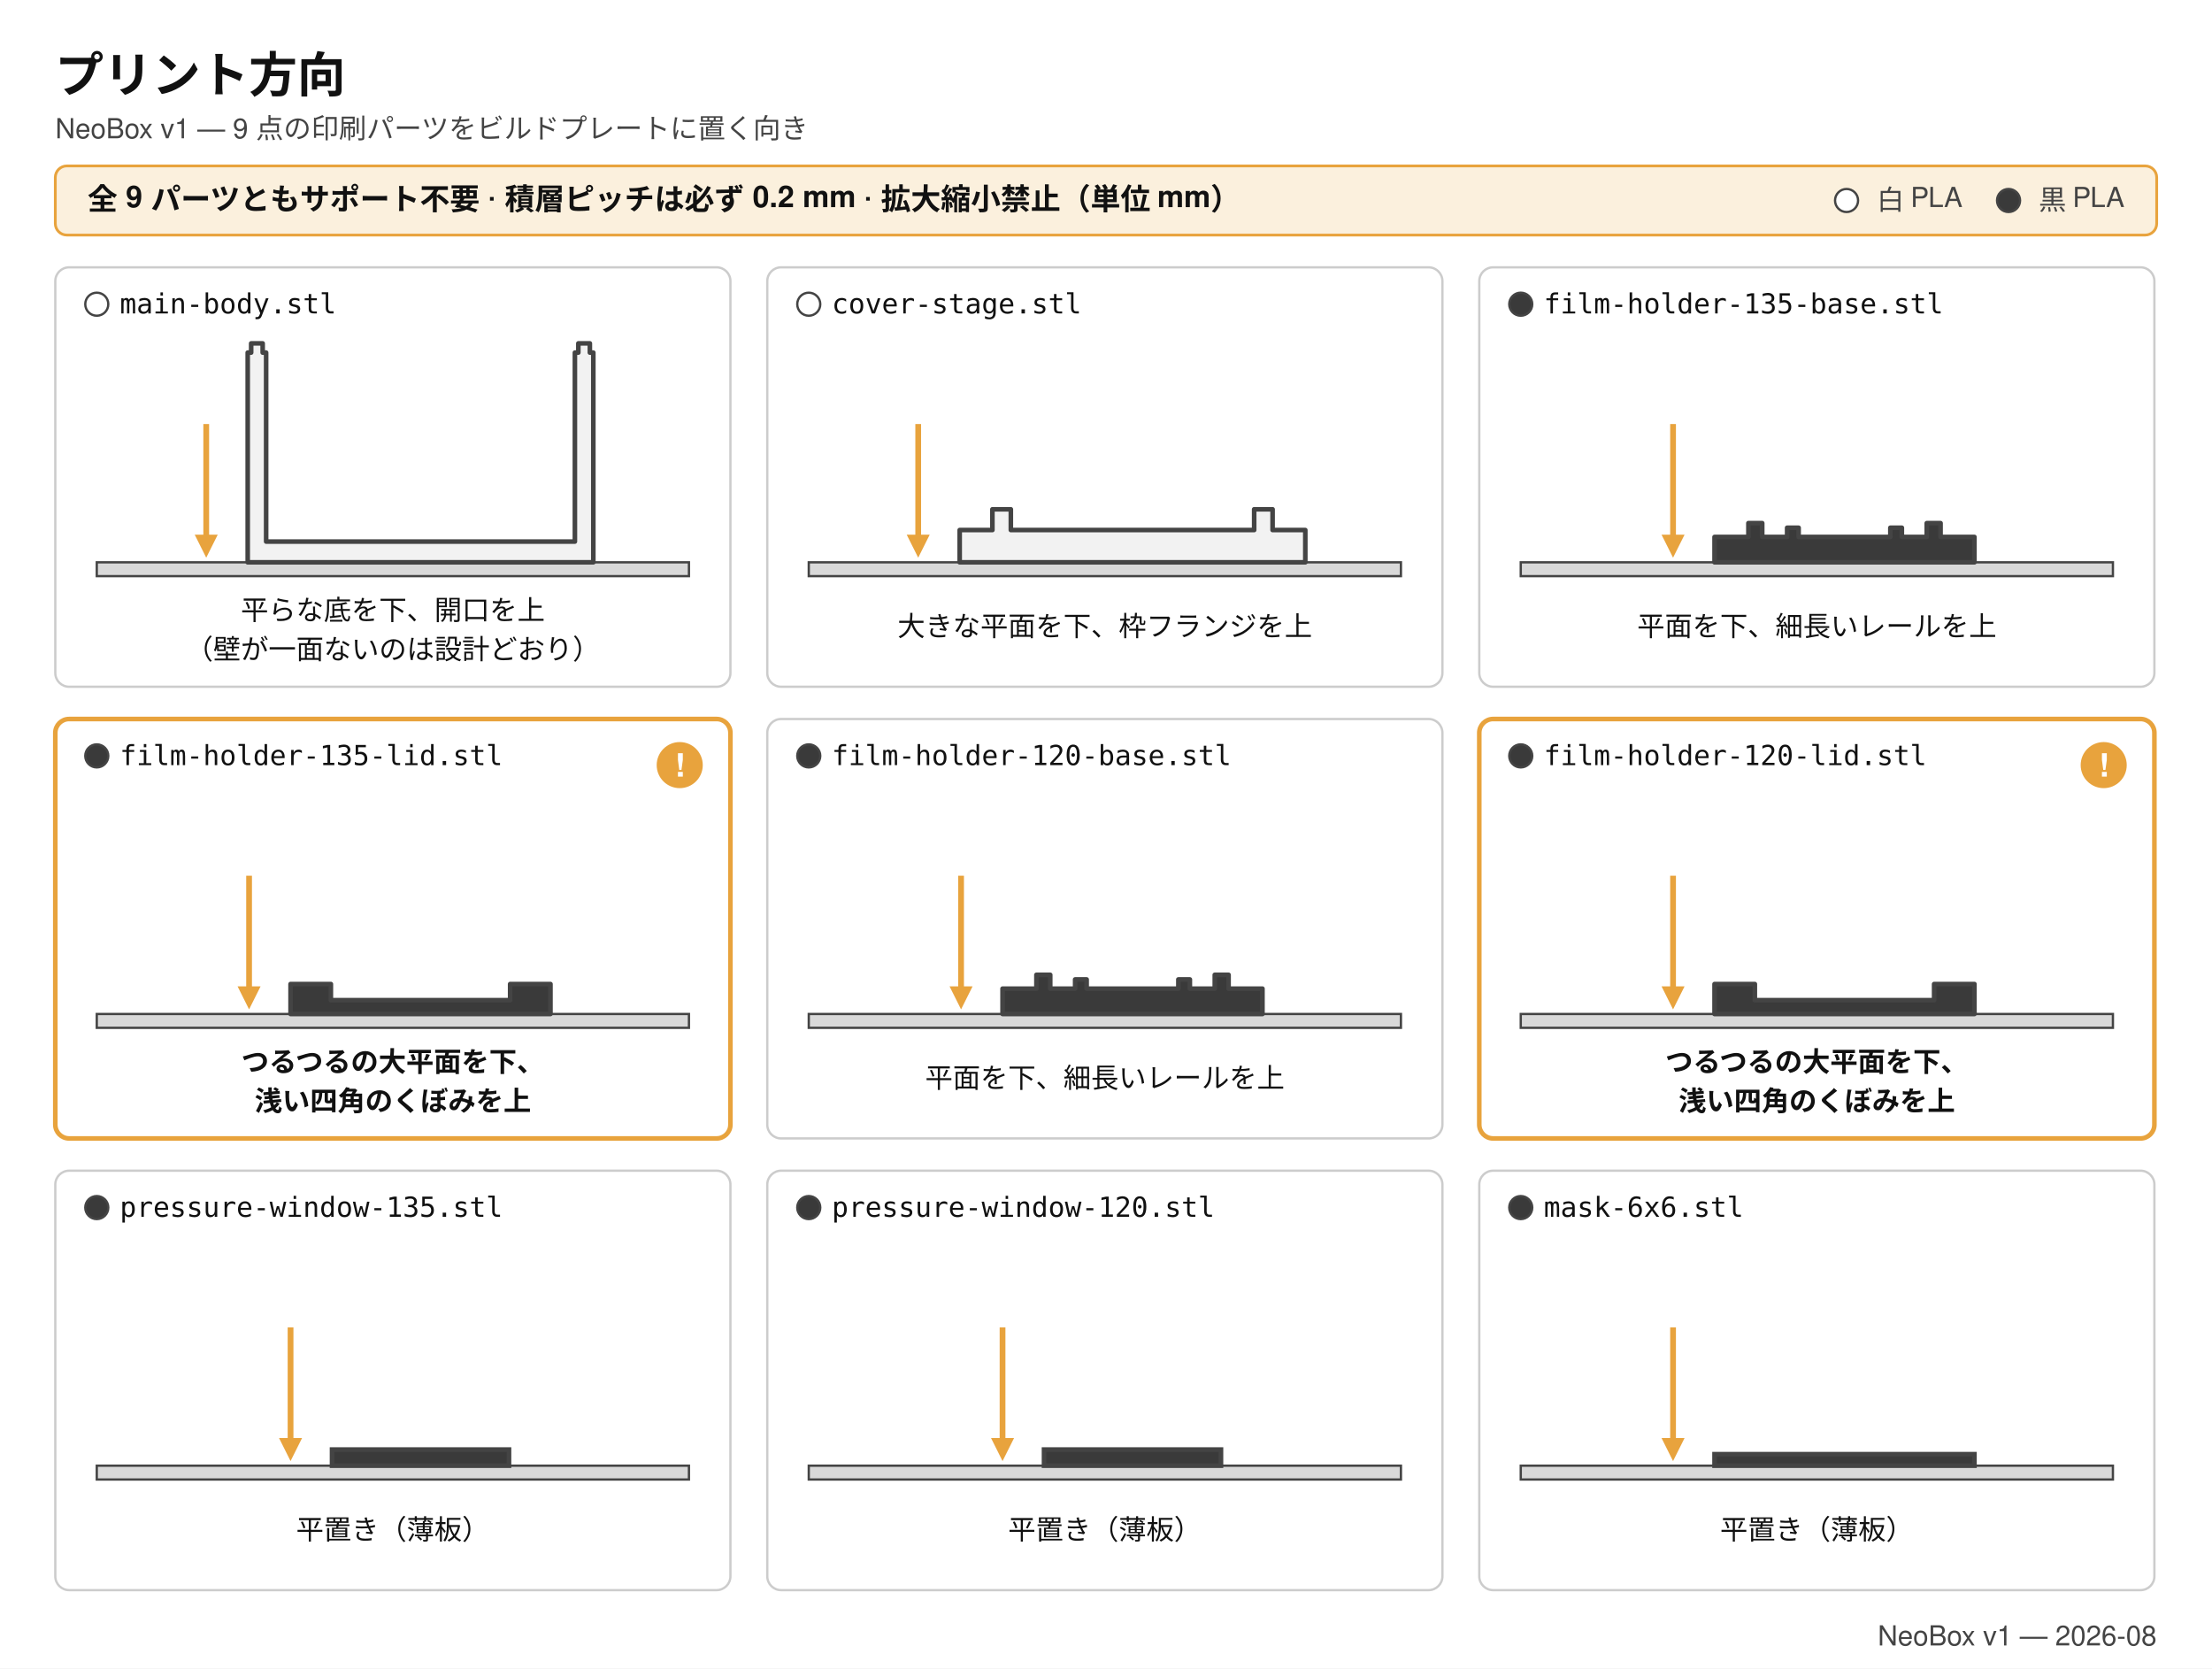
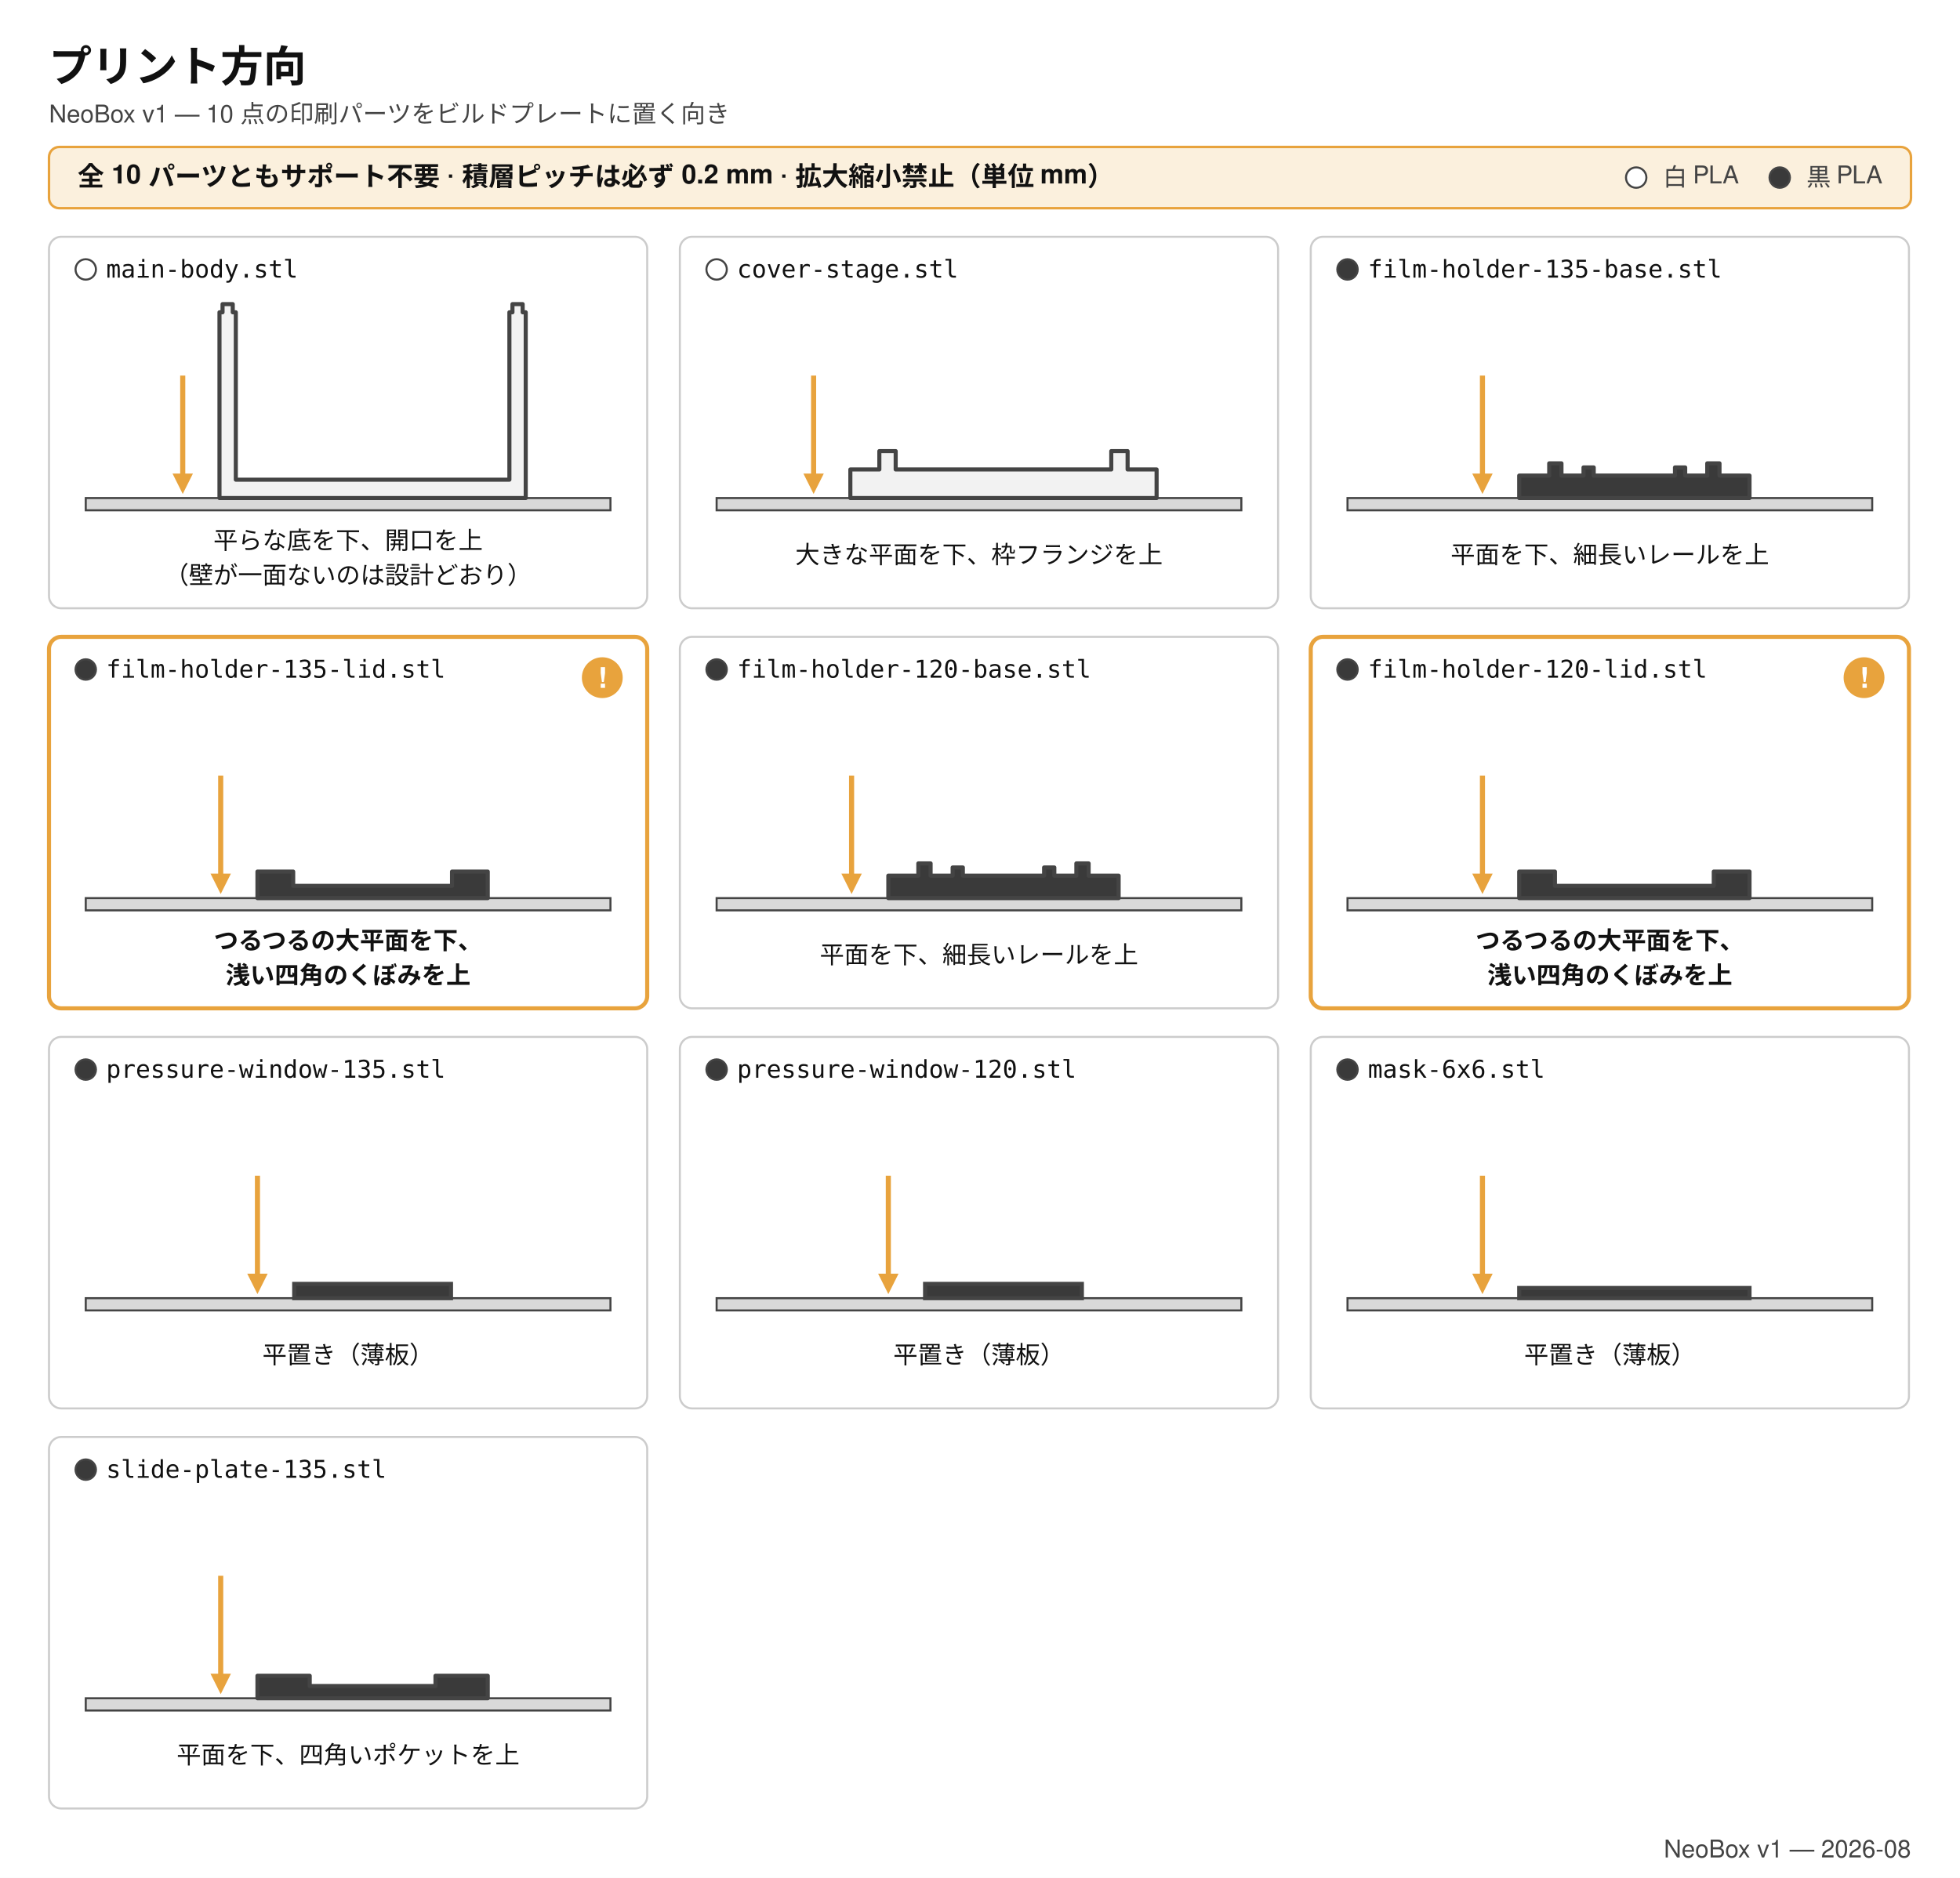
- <svg xmlns="http://www.w3.org/2000/svg" width="960" height="724" viewBox="0 0 960 724">
-   <rect x="0.0" y="0.0" width="960.0" height="724.0" fill="#ffffff" />
+ <svg xmlns="http://www.w3.org/2000/svg" width="960" height="920" viewBox="0 0 960 920">
+   <rect x="0.0" y="0.0" width="960.0" height="920.0" fill="#ffffff" />
  <text x="24.0" y="40.0" font-family="Helvetica, Arial, sans-serif" font-size="21" fill="#111" text-anchor="start" font-weight="bold">プリント方向</text>
-   <text x="24.0" y="60.0" font-family="Helvetica, Arial, sans-serif" font-size="12" fill="#444" text-anchor="start">NeoBox v1 — 9 点の印刷パーツをビルドプレートに置く向き</text>
+   <text x="24.0" y="60.0" font-family="Helvetica, Arial, sans-serif" font-size="12" fill="#444" text-anchor="start">NeoBox v1 — 10 点の印刷パーツをビルドプレートに置く向き</text>
  <rect x="24.0" y="72.0" width="912.0" height="30.0" fill="#fbf0dd" stroke="#e8a33d" stroke-width="1.2" rx="5" />
-   <text x="38.0" y="91.0" font-family="Helvetica, Arial, sans-serif" font-size="13" fill="#111" text-anchor="start" font-weight="bold">全 9 パーツともサポート不要 · 積層ピッチは必ず 0.2 mm · 拡大縮小禁止（単位 mm）</text>
+   <text x="38.0" y="91.0" font-family="Helvetica, Arial, sans-serif" font-size="13" fill="#111" text-anchor="start" font-weight="bold">全 10 パーツともサポート不要 · 積層ピッチは必ず 0.2 mm · 拡大縮小禁止（単位 mm）</text>
  <text x="922.0" y="91.0" font-family="Helvetica, Arial, sans-serif" font-size="12" fill="#444" text-anchor="end">黒 PLA</text>
  <circle cx="871.7" cy="87.0" r="5" fill="#3a3a3a" stroke="#444" stroke-width="1" />
  <text x="851.7" y="91.0" font-family="Helvetica, Arial, sans-serif" font-size="12" fill="#444" text-anchor="end">白 PLA</text>
  <circle cx="801.4" cy="87.0" r="5" fill="#ffffff" stroke="#444" stroke-width="1" />
  <rect x="24.0" y="116.0" width="293.0" height="182.0" fill="#ffffff" stroke="#cccccc" stroke-width="1" rx="6" />
  <circle cx="42.0" cy="132.0" r="5" fill="#ffffff" stroke="#444" stroke-width="1" />
  <text x="52.0" y="136.0" font-family="SFMono-Regular, Menlo, Consolas, monospace" font-size="12" fill="#111" text-anchor="start">main-body.stl</text>
  <rect x="42.0" y="244.0" width="257.0" height="6.0" fill="#d9d9d9" stroke="#444" stroke-width="1" />
  <line x1="89.5" y1="184.0" x2="89.5" y2="233.0" stroke="#e8a33d" stroke-width="2.5" />
  <polygon points="84.5,232.0 94.5,232.0 89.5,242.0" fill="#e8a33d" stroke="none" stroke-width="0" stroke-linejoin="round" />
  <polygon points="107.5,244.0 107.5,153.0 109.0,153.0 109.0,149.0 114.0,149.0 114.0,153.0 115.5,153.0 115.5,235.0 249.5,235.0 249.5,153.0 251.0,153.0 251.0,149.0 256.0,149.0 256.0,153.0 257.5,153.0 257.5,244.0" fill="#f2f2f2" stroke="#444" stroke-width="2" stroke-linejoin="round" />
  <text x="170.5" y="269.0" font-family="Helvetica, Arial, sans-serif" font-size="12" fill="#111" text-anchor="middle">平らな底を下、開口を上</text>
  <text x="170.5" y="286.0" font-family="Helvetica, Arial, sans-serif" font-size="12" fill="#111" text-anchor="middle">（壁が一面ないのは設計どおり）</text>
  <rect x="333.0" y="116.0" width="293.0" height="182.0" fill="#ffffff" stroke="#cccccc" stroke-width="1" rx="6" />
  <circle cx="351.0" cy="132.0" r="5" fill="#ffffff" stroke="#444" stroke-width="1" />
  <text x="361.0" y="136.0" font-family="SFMono-Regular, Menlo, Consolas, monospace" font-size="12" fill="#111" text-anchor="start">cover-stage.stl</text>
  <rect x="351.0" y="244.0" width="257.0" height="6.0" fill="#d9d9d9" stroke="#444" stroke-width="1" />
  <line x1="398.5" y1="184.0" x2="398.5" y2="233.0" stroke="#e8a33d" stroke-width="2.5" />
  <polygon points="393.5,232.0 403.5,232.0 398.5,242.0" fill="#e8a33d" stroke="none" stroke-width="0" stroke-linejoin="round" />
  <polygon points="416.5,244.0 416.5,230.0 430.7,230.0 430.7,221.0 438.7,221.0 438.7,230.0 544.3,230.0 544.3,221.0 552.3,221.0 552.3,230.0 566.5,230.0 566.5,244.0" fill="#f2f2f2" stroke="#444" stroke-width="2" stroke-linejoin="round" />
  <text x="479.5" y="276.0" font-family="Helvetica, Arial, sans-serif" font-size="12" fill="#111" text-anchor="middle">大きな平面を下、枠フランジを上</text>
  <rect x="642.0" y="116.0" width="293.0" height="182.0" fill="#ffffff" stroke="#cccccc" stroke-width="1" rx="6" />
  <circle cx="660.0" cy="132.0" r="5" fill="#3a3a3a" stroke="#444" stroke-width="1" />
  <text x="670.0" y="136.0" font-family="SFMono-Regular, Menlo, Consolas, monospace" font-size="12" fill="#111" text-anchor="start">film-holder-135-base.stl</text>
  <rect x="660.0" y="244.0" width="257.0" height="6.0" fill="#d9d9d9" stroke="#444" stroke-width="1" />
  <line x1="726.1" y1="184.0" x2="726.1" y2="233.0" stroke="#e8a33d" stroke-width="2.5" />
  <polygon points="721.1,232.0 731.1,232.0 726.1,242.0" fill="#e8a33d" stroke="none" stroke-width="0" stroke-linejoin="round" />
  <polygon points="744.1,244.0 744.1,233.0 758.8,233.0 758.8,227.0 764.8,227.0 764.8,233.0 775.6,233.0 775.6,229.0 780.6,229.0 780.6,233.0 820.4,233.0 820.4,229.0 825.4,229.0 825.4,233.0 836.2,233.0 836.2,227.0 842.2,227.0 842.2,233.0 856.9,233.0 856.9,244.0" fill="#3a3a3a" stroke="#444" stroke-width="2" stroke-linejoin="round" />
  <text x="788.5" y="276.0" font-family="Helvetica, Arial, sans-serif" font-size="12" fill="#111" text-anchor="middle">平面を下、細長いレールを上</text>
  <rect x="24.0" y="312.0" width="293.0" height="182.0" fill="#ffffff" stroke="#e8a33d" stroke-width="2" rx="6" />
  <circle cx="42.0" cy="328.0" r="5" fill="#3a3a3a" stroke="#444" stroke-width="1" />
  <text x="52.0" y="332.0" font-family="SFMono-Regular, Menlo, Consolas, monospace" font-size="12" fill="#111" text-anchor="start">film-holder-135-lid.stl</text>
  <circle cx="295.0" cy="332.0" r="10" fill="#e8a33d" />
  <text x="295.0" y="337.0" font-family="Helvetica, Arial, sans-serif" font-size="14" fill="#ffffff" text-anchor="middle" font-weight="bold">!</text>
  <rect x="42.0" y="440.0" width="257.0" height="6.0" fill="#d9d9d9" stroke="#444" stroke-width="1" />
  <line x1="108.1" y1="380.0" x2="108.1" y2="429.0" stroke="#e8a33d" stroke-width="2.5" />
  <polygon points="103.1,428.0 113.1,428.0 108.1,438.0" fill="#e8a33d" stroke="none" stroke-width="0" stroke-linejoin="round" />
  <polygon points="126.1,440.0 126.1,427.0 143.6,427.0 143.6,434.0 221.4,434.0 221.4,427.0 238.9,427.0 238.9,440.0" fill="#3a3a3a" stroke="#444" stroke-width="2" stroke-linejoin="round" />
  <text x="170.5" y="465.0" font-family="Helvetica, Arial, sans-serif" font-size="12" fill="#111" text-anchor="middle" font-weight="bold">つるつるの大平面を下、</text>
  <text x="170.5" y="482.0" font-family="Helvetica, Arial, sans-serif" font-size="12" fill="#111" text-anchor="middle" font-weight="bold">浅い四角のくぼみを上</text>
  <rect x="333.0" y="312.0" width="293.0" height="182.0" fill="#ffffff" stroke="#cccccc" stroke-width="1" rx="6" />
  <circle cx="351.0" cy="328.0" r="5" fill="#3a3a3a" stroke="#444" stroke-width="1" />
  <text x="361.0" y="332.0" font-family="SFMono-Regular, Menlo, Consolas, monospace" font-size="12" fill="#111" text-anchor="start">film-holder-120-base.stl</text>
  <rect x="351.0" y="440.0" width="257.0" height="6.0" fill="#d9d9d9" stroke="#444" stroke-width="1" />
  <line x1="417.1" y1="380.0" x2="417.1" y2="429.0" stroke="#e8a33d" stroke-width="2.5" />
  <polygon points="412.1,428.0 422.1,428.0 417.1,438.0" fill="#e8a33d" stroke="none" stroke-width="0" stroke-linejoin="round" />
  <polygon points="435.1,440.0 435.1,429.0 449.8,429.0 449.8,423.0 455.8,423.0 455.8,429.0 466.6,429.0 466.6,425.0 471.6,425.0 471.6,429.0 511.4,429.0 511.4,425.0 516.4,425.0 516.4,429.0 527.2,429.0 527.2,423.0 533.2,423.0 533.2,429.0 547.9,429.0 547.9,440.0" fill="#3a3a3a" stroke="#444" stroke-width="2" stroke-linejoin="round" />
  <text x="479.5" y="472.0" font-family="Helvetica, Arial, sans-serif" font-size="12" fill="#111" text-anchor="middle">平面を下、細長いレールを上</text>
  <rect x="642.0" y="312.0" width="293.0" height="182.0" fill="#ffffff" stroke="#e8a33d" stroke-width="2" rx="6" />
  <circle cx="660.0" cy="328.0" r="5" fill="#3a3a3a" stroke="#444" stroke-width="1" />
  <text x="670.0" y="332.0" font-family="SFMono-Regular, Menlo, Consolas, monospace" font-size="12" fill="#111" text-anchor="start">film-holder-120-lid.stl</text>
  <circle cx="913.0" cy="332.0" r="10" fill="#e8a33d" />
  <text x="913.0" y="337.0" font-family="Helvetica, Arial, sans-serif" font-size="14" fill="#ffffff" text-anchor="middle" font-weight="bold">!</text>
  <rect x="660.0" y="440.0" width="257.0" height="6.0" fill="#d9d9d9" stroke="#444" stroke-width="1" />
  <line x1="726.1" y1="380.0" x2="726.1" y2="429.0" stroke="#e8a33d" stroke-width="2.5" />
  <polygon points="721.1,428.0 731.1,428.0 726.1,438.0" fill="#e8a33d" stroke="none" stroke-width="0" stroke-linejoin="round" />
  <polygon points="744.1,440.0 744.1,427.0 761.6,427.0 761.6,434.0 839.4,434.0 839.4,427.0 856.9,427.0 856.9,440.0" fill="#3a3a3a" stroke="#444" stroke-width="2" stroke-linejoin="round" />
  <text x="788.5" y="465.0" font-family="Helvetica, Arial, sans-serif" font-size="12" fill="#111" text-anchor="middle" font-weight="bold">つるつるの大平面を下、</text>
  <text x="788.5" y="482.0" font-family="Helvetica, Arial, sans-serif" font-size="12" fill="#111" text-anchor="middle" font-weight="bold">浅い四角のくぼみを上</text>
  <rect x="24.0" y="508.0" width="293.0" height="182.0" fill="#ffffff" stroke="#cccccc" stroke-width="1" rx="6" />
  <circle cx="42.0" cy="524.0" r="5" fill="#3a3a3a" stroke="#444" stroke-width="1" />
  <text x="52.0" y="528.0" font-family="SFMono-Regular, Menlo, Consolas, monospace" font-size="12" fill="#111" text-anchor="start">pressure-window-135.stl</text>
  <rect x="42.0" y="636.0" width="257.0" height="6.0" fill="#d9d9d9" stroke="#444" stroke-width="1" />
  <line x1="126.1" y1="576.0" x2="126.1" y2="625.0" stroke="#e8a33d" stroke-width="2.5" />
  <polygon points="121.1,624.0 131.1,624.0 126.1,634.0" fill="#e8a33d" stroke="none" stroke-width="0" stroke-linejoin="round" />
  <rect x="144.1" y="629.0" width="76.8" height="7.0" fill="#3a3a3a" stroke="#444" stroke-width="2" />
  <text x="170.5" y="668.0" font-family="Helvetica, Arial, sans-serif" font-size="12" fill="#111" text-anchor="middle">平置き（薄板）</text>
  <rect x="333.0" y="508.0" width="293.0" height="182.0" fill="#ffffff" stroke="#cccccc" stroke-width="1" rx="6" />
  <circle cx="351.0" cy="524.0" r="5" fill="#3a3a3a" stroke="#444" stroke-width="1" />
  <text x="361.0" y="528.0" font-family="SFMono-Regular, Menlo, Consolas, monospace" font-size="12" fill="#111" text-anchor="start">pressure-window-120.stl</text>
  <rect x="351.0" y="636.0" width="257.0" height="6.0" fill="#d9d9d9" stroke="#444" stroke-width="1" />
  <line x1="435.1" y1="576.0" x2="435.1" y2="625.0" stroke="#e8a33d" stroke-width="2.5" />
  <polygon points="430.1,624.0 440.1,624.0 435.1,634.0" fill="#e8a33d" stroke="none" stroke-width="0" stroke-linejoin="round" />
  <rect x="453.1" y="629.0" width="76.8" height="7.0" fill="#3a3a3a" stroke="#444" stroke-width="2" />
  <text x="479.5" y="668.0" font-family="Helvetica, Arial, sans-serif" font-size="12" fill="#111" text-anchor="middle">平置き（薄板）</text>
  <rect x="642.0" y="508.0" width="293.0" height="182.0" fill="#ffffff" stroke="#cccccc" stroke-width="1" rx="6" />
  <circle cx="660.0" cy="524.0" r="5" fill="#3a3a3a" stroke="#444" stroke-width="1" />
  <text x="670.0" y="528.0" font-family="SFMono-Regular, Menlo, Consolas, monospace" font-size="12" fill="#111" text-anchor="start">mask-6x6.stl</text>
  <rect x="660.0" y="636.0" width="257.0" height="6.0" fill="#d9d9d9" stroke="#444" stroke-width="1" />
  <line x1="726.1" y1="576.0" x2="726.1" y2="625.0" stroke="#e8a33d" stroke-width="2.5" />
  <polygon points="721.1,624.0 731.1,624.0 726.1,634.0" fill="#e8a33d" stroke="none" stroke-width="0" stroke-linejoin="round" />
  <rect x="744.1" y="631.0" width="112.8" height="5.0" fill="#3a3a3a" stroke="#444" stroke-width="2" />
  <text x="788.5" y="668.0" font-family="Helvetica, Arial, sans-serif" font-size="12" fill="#111" text-anchor="middle">平置き（薄板）</text>
-   <text x="936.0" y="714.0" font-family="Helvetica, Arial, sans-serif" font-size="12" fill="#444" text-anchor="end">NeoBox v1 — 2026-08</text>
+   <rect x="24.0" y="704.0" width="293.0" height="182.0" fill="#ffffff" stroke="#cccccc" stroke-width="1" rx="6" />
+   <circle cx="42.0" cy="720.0" r="5" fill="#3a3a3a" stroke="#444" stroke-width="1" />
+   <text x="52.0" y="724.0" font-family="SFMono-Regular, Menlo, Consolas, monospace" font-size="12" fill="#111" text-anchor="start">slide-plate-135.stl</text>
+   <rect x="42.0" y="832.0" width="257.0" height="6.0" fill="#d9d9d9" stroke="#444" stroke-width="1" />
+   <line x1="108.1" y1="772.0" x2="108.1" y2="821.0" stroke="#e8a33d" stroke-width="2.5" />
+   <polygon points="103.1,820.0 113.1,820.0 108.1,830.0" fill="#e8a33d" stroke="none" stroke-width="0" stroke-linejoin="round" />
+   <polygon points="126.1,832.0 126.1,821.0 151.7,821.0 151.7,826.0 213.3,826.0 213.3,821.0 238.9,821.0 238.9,832.0" fill="#3a3a3a" stroke="#444" stroke-width="2" stroke-linejoin="round" />
+   <text x="170.5" y="864.0" font-family="Helvetica, Arial, sans-serif" font-size="12" fill="#111" text-anchor="middle">平面を下、四角いポケットを上</text>
+   <text x="936.0" y="910.0" font-family="Helvetica, Arial, sans-serif" font-size="12" fill="#444" text-anchor="end">NeoBox v1 — 2026-08</text>
</svg>
